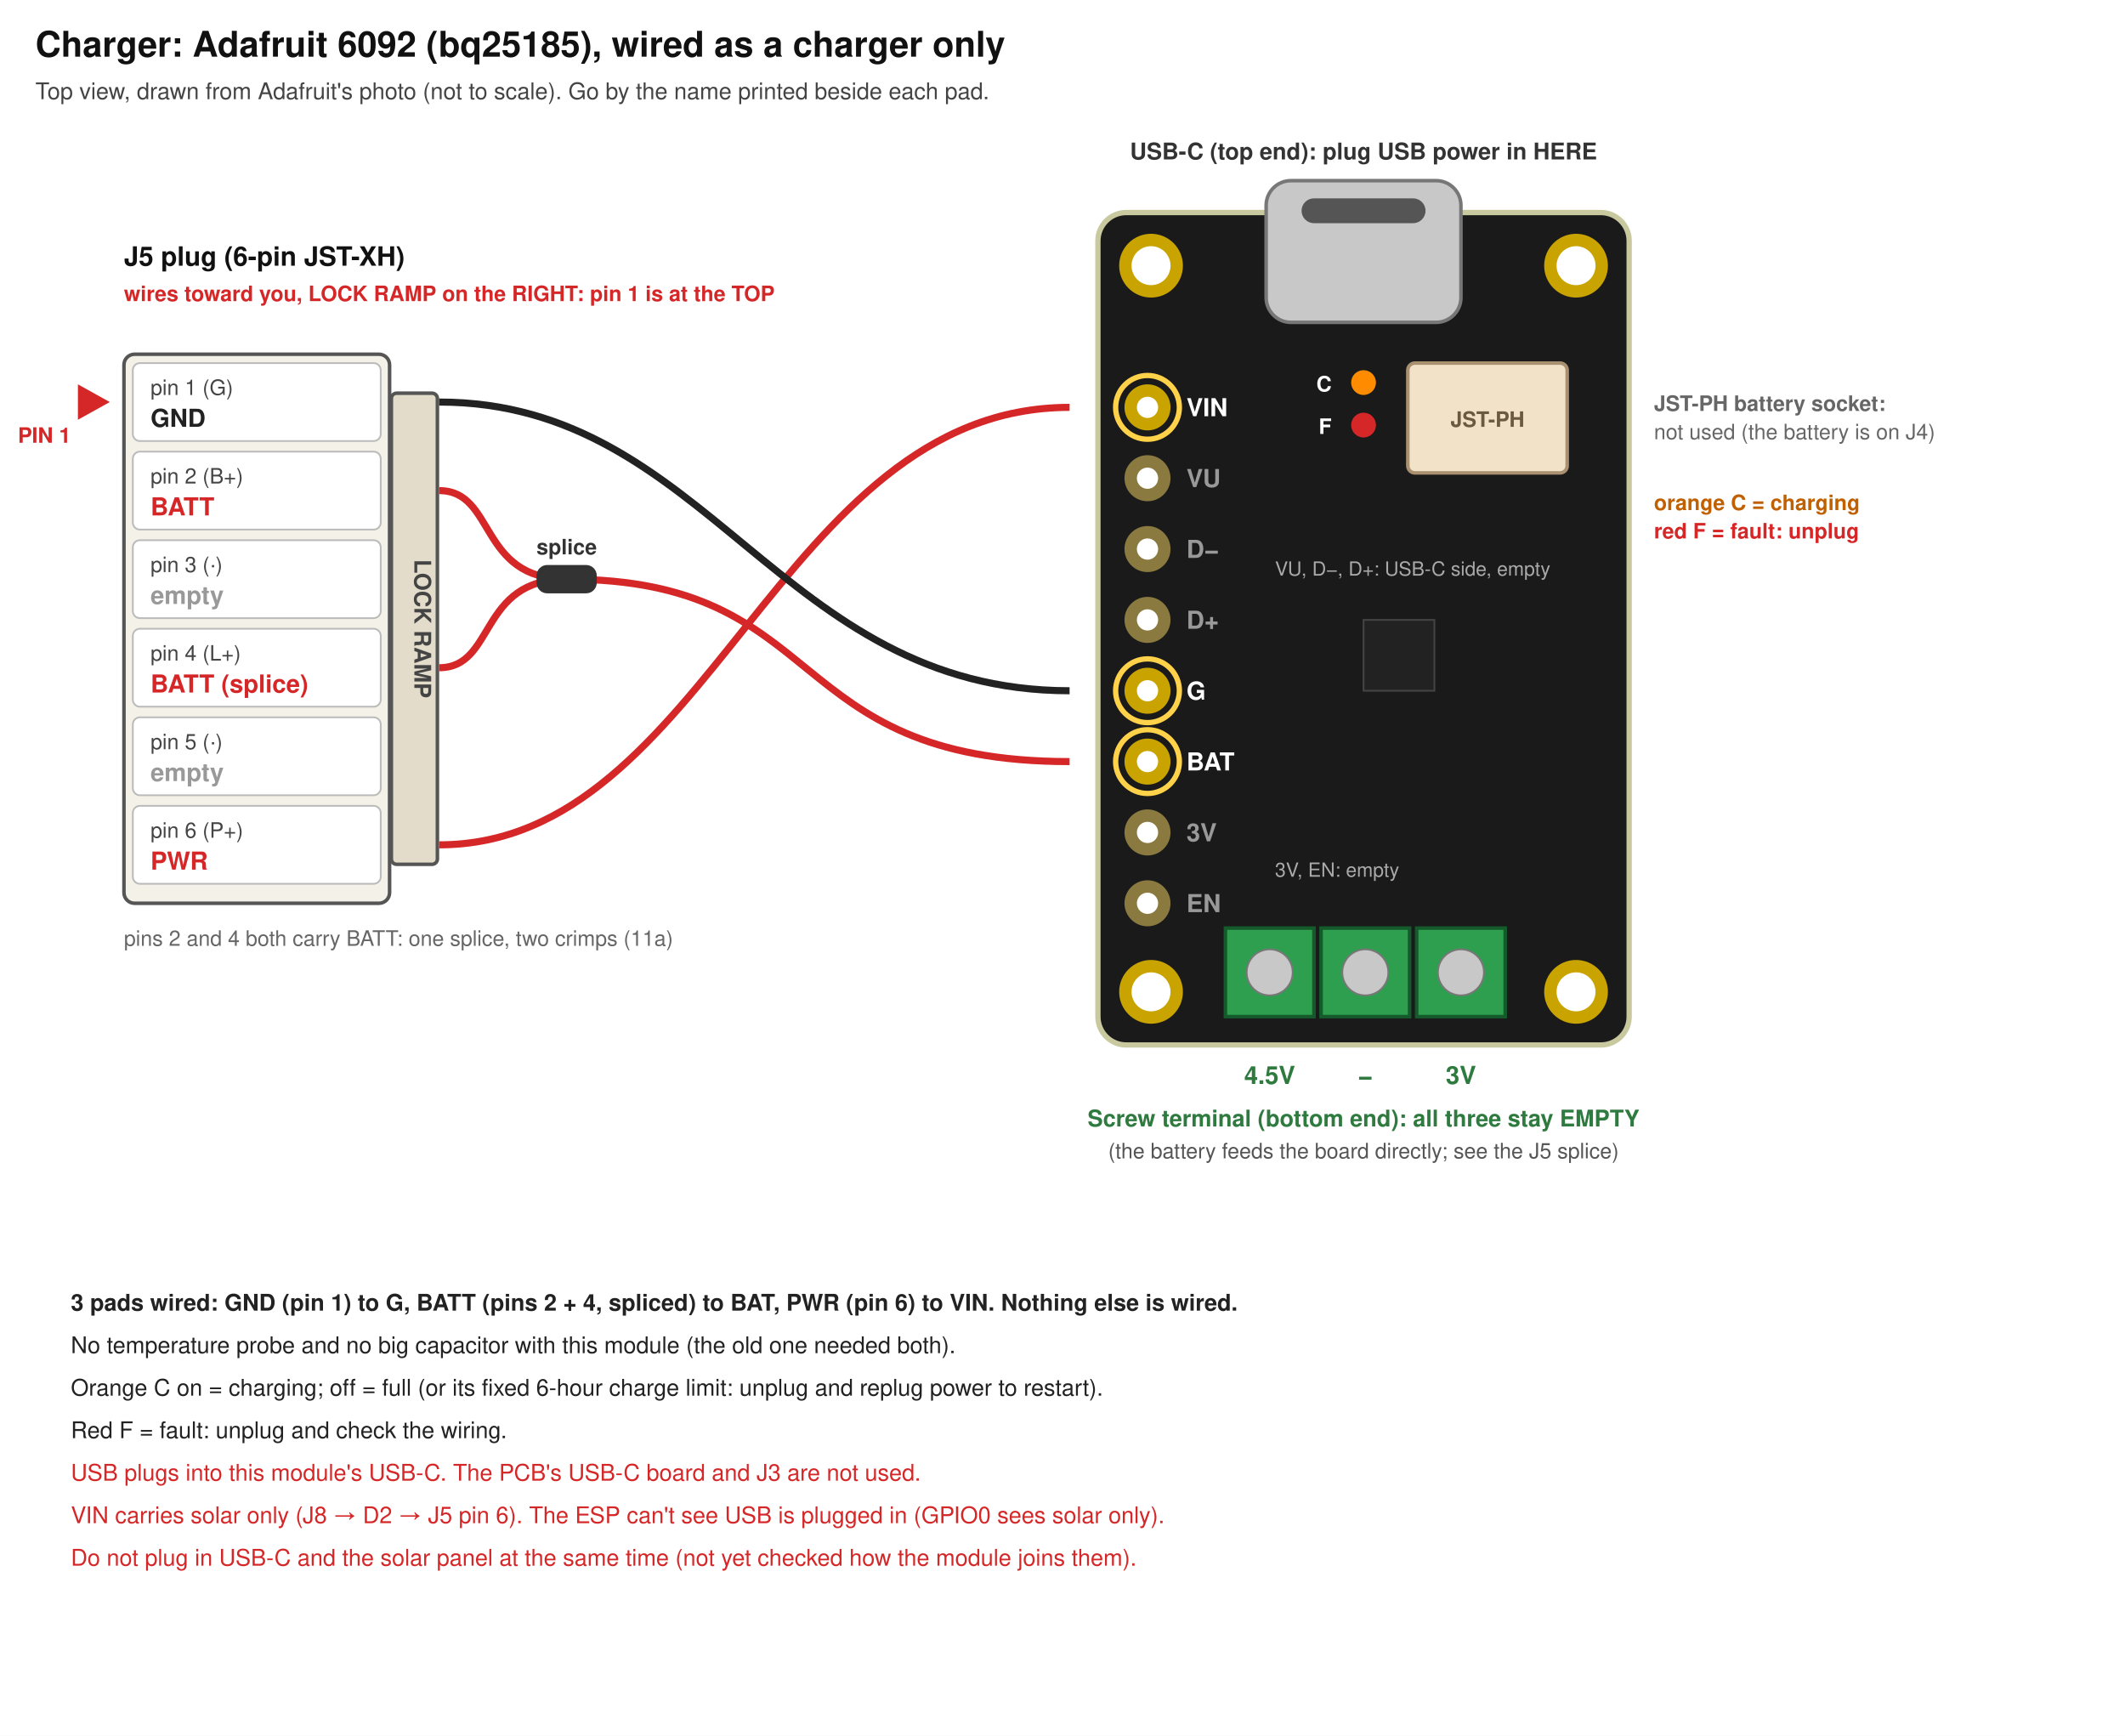
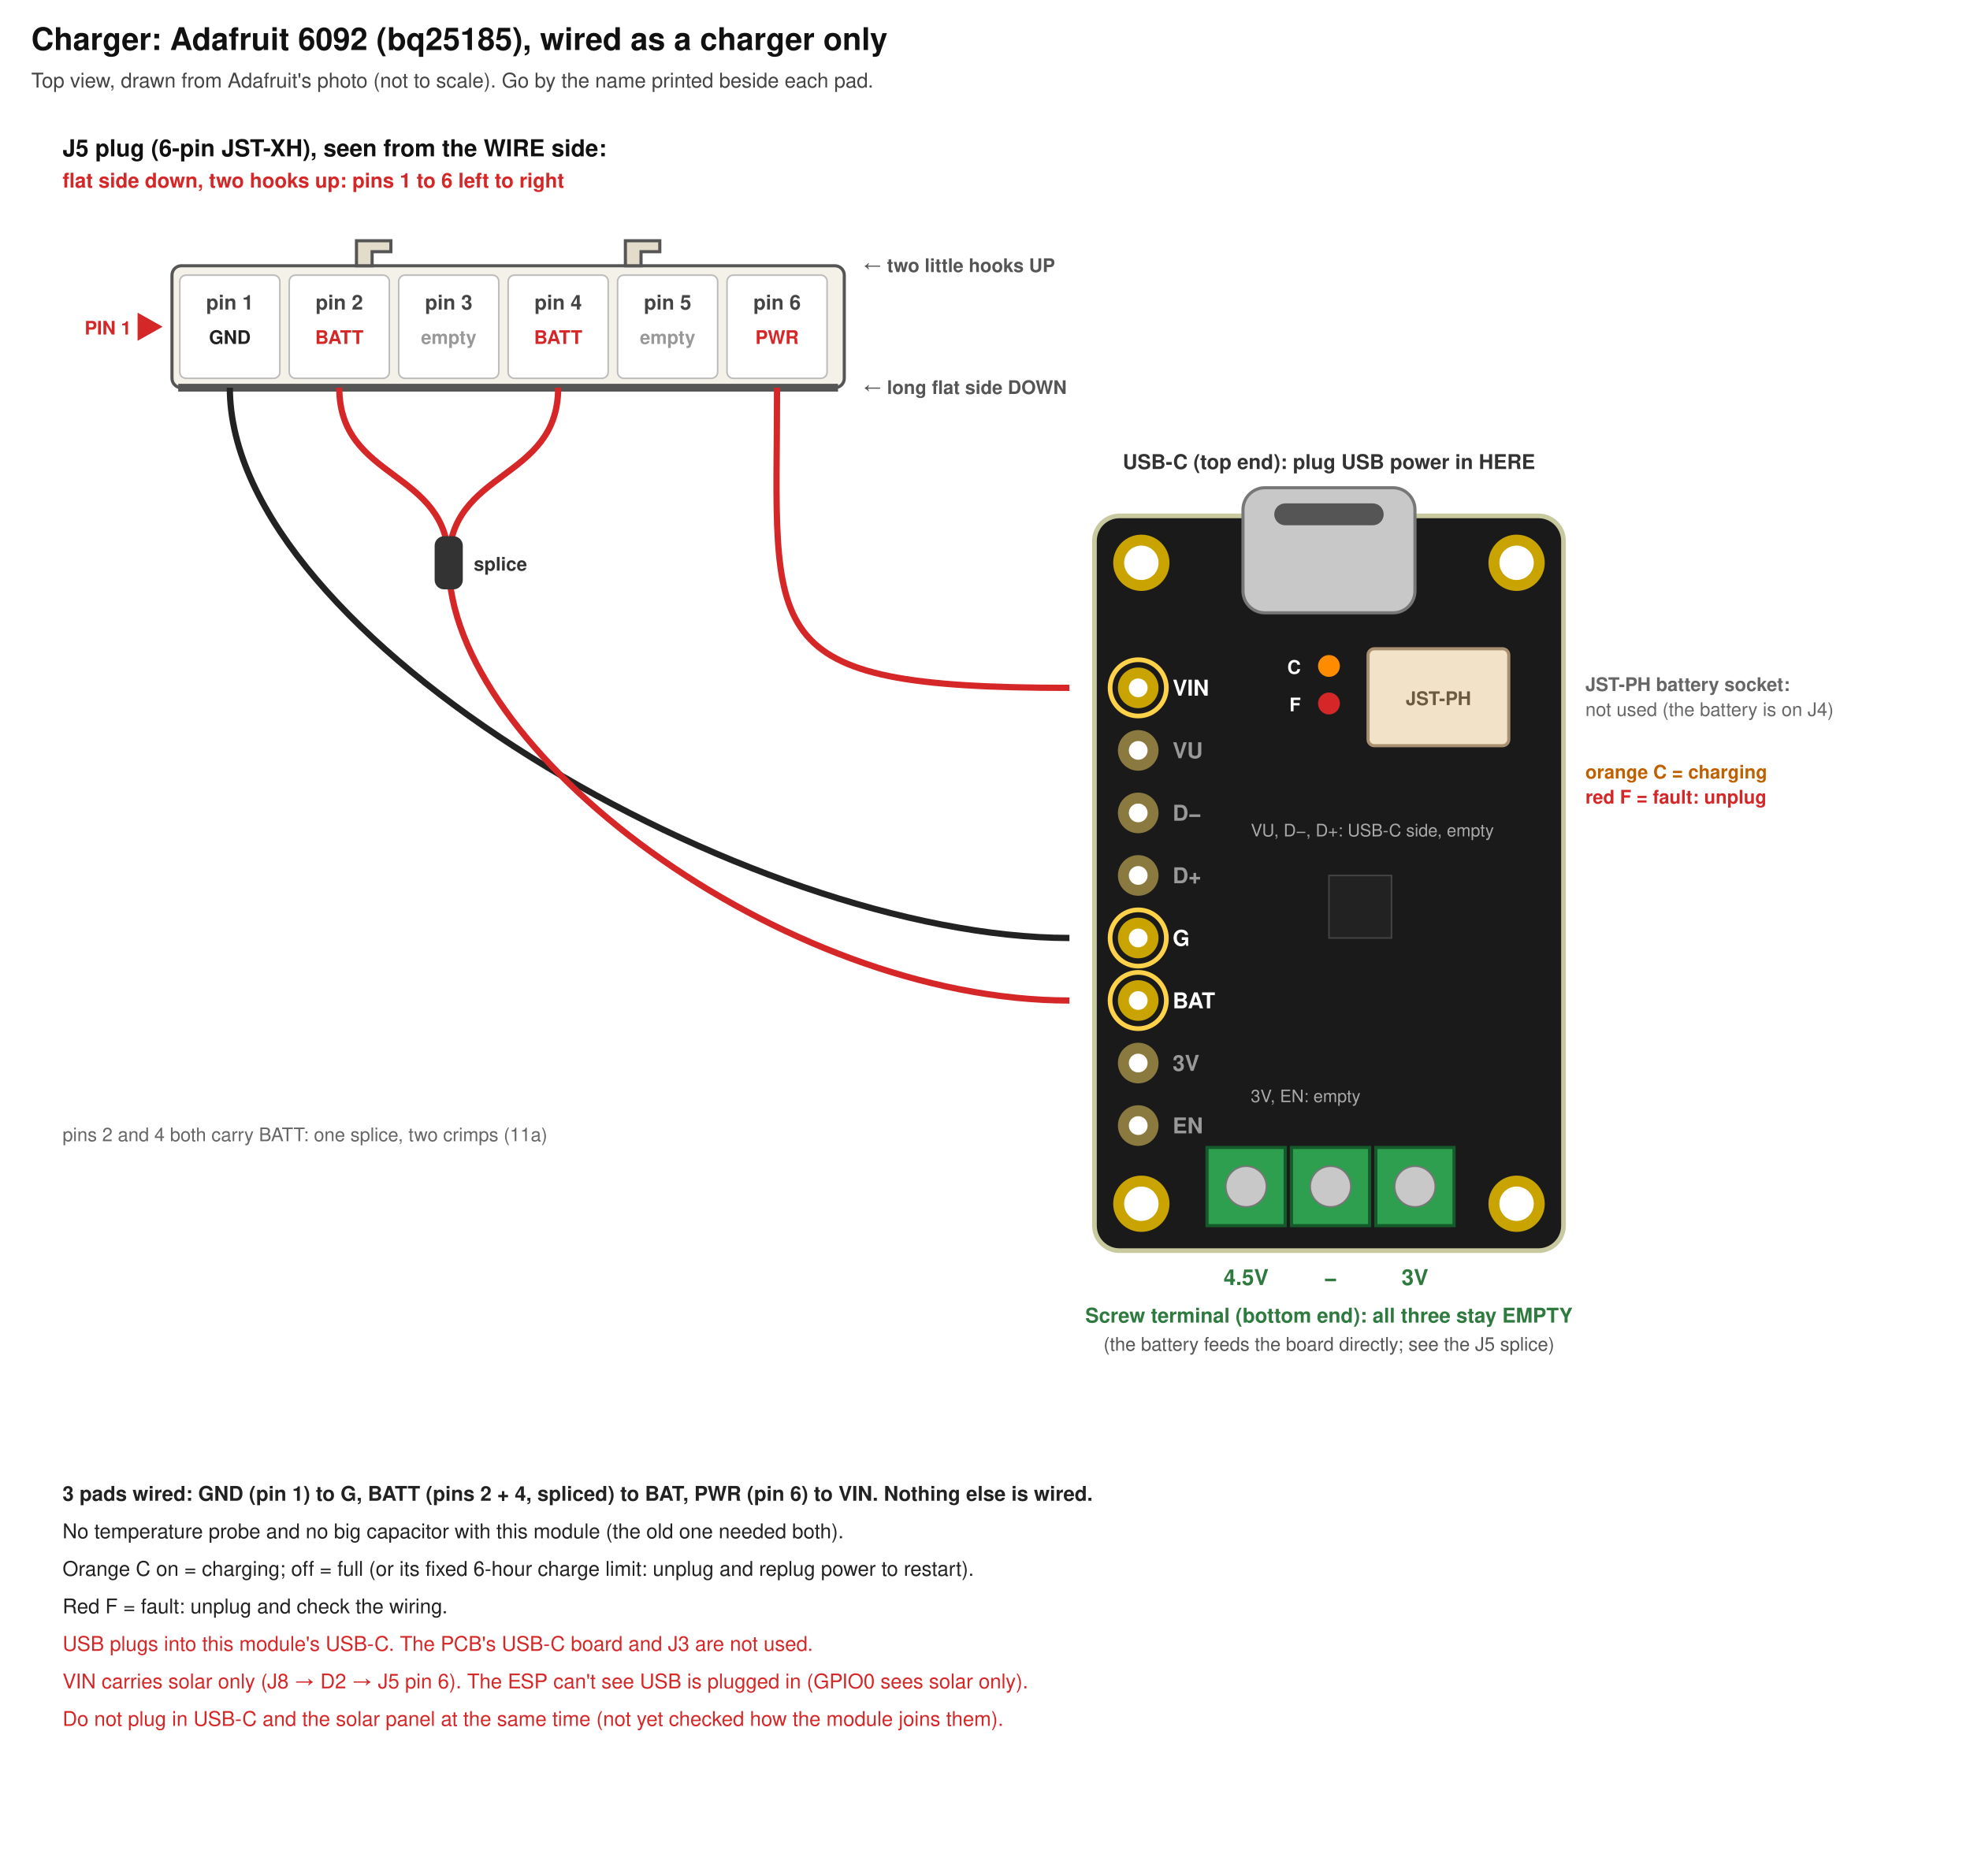
- <svg xmlns="http://www.w3.org/2000/svg" width="1200" height="980" font-family="Helvetica,Arial">
+ <svg xmlns="http://www.w3.org/2000/svg" width="1260" height="1200" font-family="Helvetica,Arial">
  <rect width="100%" height="100%" fill="#fff" />
  <text x="20.0" y="32.0" font-size="20.0" fill="#111" font-weight="bold" text-anchor="start">Charger: Adafruit 6092 (bq25185), wired as a charger only</text>
  <text x="20.0" y="56.0" font-size="13.0" fill="#444" font-weight="normal" text-anchor="start">Top view, drawn from Adafruit's photo (not to scale). Go by the name printed beside each pad.</text>
-   <rect x="620" y="120" width="300" height="470" rx="16" fill="#1a1a1a" stroke="#c9c9a0" stroke-width="3" />
-   <circle cx="650" cy="150" r="18" fill="#c9a400" />
-   <circle cx="650" cy="150" r="11" fill="#fff" />
-   <circle cx="890" cy="150" r="18" fill="#c9a400" />
-   <circle cx="890" cy="150" r="11" fill="#fff" />
-   <circle cx="650" cy="560" r="18" fill="#c9a400" />
-   <circle cx="650" cy="560" r="11" fill="#fff" />
-   <circle cx="890" cy="560" r="18" fill="#c9a400" />
-   <circle cx="890" cy="560" r="11" fill="#fff" />
-   <rect x="715" y="102" width="110" height="80" rx="14" fill="#c8c8c8" stroke="#777" stroke-width="2" />
-   <rect x="735" y="112" width="70" height="14" rx="7" fill="#555" />
-   <text x="770.0" y="90.0" font-size="13.0" fill="#333" font-weight="bold" text-anchor="middle">USB-C (top end): plug USB power in HERE</text>
-   <rect x="795" y="205" width="90" height="62" rx="4" fill="#f1e2c8" stroke="#a89070" stroke-width="2" />
-   <text x="840.0" y="241.0" font-size="12.0" fill="#6b5a40" font-weight="bold" text-anchor="middle">JST-PH</text>
-   <text x="934.0" y="232.0" font-size="12.0" fill="#666" font-weight="bold" text-anchor="start">JST-PH battery socket:</text>
-   <text x="934.0" y="248.0" font-size="12.0" fill="#666" font-weight="normal" text-anchor="start">not used (the battery is on J4)</text>
-   <circle cx="770" cy="216" r="7" fill="#ff8c00" />
-   <text x="752.0" y="221.0" font-size="12.0" fill="#fff" font-weight="bold" text-anchor="end">C</text>
-   <circle cx="770" cy="240" r="7" fill="#d62728" />
-   <text x="752.0" y="245.0" font-size="12.0" fill="#fff" font-weight="bold" text-anchor="end">F</text>
-   <text x="934.0" y="288.0" font-size="12.0" fill="#c06000" font-weight="bold" text-anchor="start">orange C = charging</text>
-   <text x="934.0" y="304.0" font-size="12.0" fill="#d62728" font-weight="bold" text-anchor="start">red F = fault: unplug</text>
-   <rect x="770" y="350" width="40" height="40" fill="#222" stroke="#444" />
-   <circle cx="648" cy="230" r="13" fill="#c9a400" />
-   <circle cx="648" cy="230" r="6" fill="#fff" />
-   <text x="670.0" y="235.0" font-size="14.0" fill="#fff" font-weight="bold" text-anchor="start">VIN</text>
-   <circle cx="648" cy="230" r="18" fill="none" stroke="#ffd24a" stroke-width="3" />
-   <circle cx="648" cy="270" r="13" fill="#8a7a40" />
-   <circle cx="648" cy="270" r="6" fill="#fff" />
-   <text x="670.0" y="275.0" font-size="14.0" fill="#999" font-weight="bold" text-anchor="start">VU</text>
-   <circle cx="648" cy="310" r="13" fill="#8a7a40" />
-   <circle cx="648" cy="310" r="6" fill="#fff" />
-   <text x="670.0" y="315.0" font-size="14.0" fill="#999" font-weight="bold" text-anchor="start">D−</text>
-   <circle cx="648" cy="350" r="13" fill="#8a7a40" />
-   <circle cx="648" cy="350" r="6" fill="#fff" />
-   <text x="670.0" y="355.0" font-size="14.0" fill="#999" font-weight="bold" text-anchor="start">D+</text>
-   <circle cx="648" cy="390" r="13" fill="#c9a400" />
-   <circle cx="648" cy="390" r="6" fill="#fff" />
-   <text x="670.0" y="395.0" font-size="14.0" fill="#fff" font-weight="bold" text-anchor="start">G</text>
-   <circle cx="648" cy="390" r="18" fill="none" stroke="#ffd24a" stroke-width="3" />
-   <circle cx="648" cy="430" r="13" fill="#c9a400" />
-   <circle cx="648" cy="430" r="6" fill="#fff" />
-   <text x="670.0" y="435.0" font-size="14.0" fill="#fff" font-weight="bold" text-anchor="start">BAT</text>
-   <circle cx="648" cy="430" r="18" fill="none" stroke="#ffd24a" stroke-width="3" />
-   <circle cx="648" cy="470" r="13" fill="#8a7a40" />
-   <circle cx="648" cy="470" r="6" fill="#fff" />
-   <text x="670.0" y="475.0" font-size="14.0" fill="#999" font-weight="bold" text-anchor="start">3V</text>
-   <circle cx="648" cy="510" r="13" fill="#8a7a40" />
-   <circle cx="648" cy="510" r="6" fill="#fff" />
-   <text x="670.0" y="515.0" font-size="14.0" fill="#999" font-weight="bold" text-anchor="start">EN</text>
-   <text x="720.0" y="325.0" font-size="11.0" fill="#aaa" font-weight="normal" text-anchor="start">VU, D−, D+: USB-C side, empty</text>
-   <text x="720.0" y="495.0" font-size="11.0" fill="#aaa" font-weight="normal" text-anchor="start">3V, EN: empty</text>
-   <rect x="692" y="524" width="50" height="50" fill="#2e9e4f" stroke="#145a2a" stroke-width="2" />
-   <circle cx="717" cy="549" r="13" fill="#c8c8c8" stroke="#777" />
-   <text x="717.0" y="612.0" font-size="14.0" fill="#2e7a3f" font-weight="bold" text-anchor="middle">4.5V</text>
-   <rect x="746" y="524" width="50" height="50" fill="#2e9e4f" stroke="#145a2a" stroke-width="2" />
-   <circle cx="771" cy="549" r="13" fill="#c8c8c8" stroke="#777" />
-   <text x="771.0" y="612.0" font-size="14.0" fill="#2e7a3f" font-weight="bold" text-anchor="middle">−</text>
-   <rect x="800" y="524" width="50" height="50" fill="#2e9e4f" stroke="#145a2a" stroke-width="2" />
-   <circle cx="825" cy="549" r="13" fill="#c8c8c8" stroke="#777" />
-   <text x="825.0" y="612.0" font-size="14.0" fill="#2e7a3f" font-weight="bold" text-anchor="middle">3V</text>
-   <text x="770.0" y="636.0" font-size="13.0" fill="#2e7a3f" font-weight="bold" text-anchor="middle">Screw terminal (bottom end): all three stay EMPTY</text>
-   <text x="770.0" y="654.0" font-size="12.0" fill="#555" font-weight="normal" text-anchor="middle">(the battery feeds the board directly; see the J5 splice)</text>
-   <text x="70.0" y="150.0" font-size="15.0" fill="#111" font-weight="bold" text-anchor="start">J5 plug (6-pin JST-XH)</text>
-   <text x="70.0" y="170.0" font-size="12.0" fill="#d62728" font-weight="bold" text-anchor="start">wires toward you, LOCK RAMP on the RIGHT: pin 1 is at the TOP</text>
-   <rect x="70" y="200" width="150" height="310" rx="6" fill="#f4f1e8" stroke="#555" stroke-width="2" />
-   <rect x="75" y="205" width="140" height="44" rx="4" fill="#fff" stroke="#bbb" />
-   <text x="85.0" y="223.0" font-size="12.0" fill="#444" font-weight="normal" text-anchor="start">pin 1 (G)</text>
-   <text x="85.0" y="241.0" font-size="14.0" fill="#222" font-weight="bold" text-anchor="start">GND</text>
-   <rect x="75" y="255" width="140" height="44" rx="4" fill="#fff" stroke="#bbb" />
-   <text x="85.0" y="273.0" font-size="12.0" fill="#444" font-weight="normal" text-anchor="start">pin 2 (B+)</text>
-   <text x="85.0" y="291.0" font-size="14.0" fill="#d62728" font-weight="bold" text-anchor="start">BATT</text>
-   <rect x="75" y="305" width="140" height="44" rx="4" fill="#fff" stroke="#bbb" />
-   <text x="85.0" y="323.0" font-size="12.0" fill="#444" font-weight="normal" text-anchor="start">pin 3 (·)</text>
-   <text x="85.0" y="341.0" font-size="14.0" fill="#999" font-weight="bold" text-anchor="start">empty</text>
-   <rect x="75" y="355" width="140" height="44" rx="4" fill="#fff" stroke="#bbb" />
-   <text x="85.0" y="373.0" font-size="12.0" fill="#444" font-weight="normal" text-anchor="start">pin 4 (L+)</text>
-   <text x="85.0" y="391.0" font-size="14.0" fill="#d62728" font-weight="bold" text-anchor="start">BATT (splice)</text>
-   <rect x="75" y="405" width="140" height="44" rx="4" fill="#fff" stroke="#bbb" />
-   <text x="85.0" y="423.0" font-size="12.0" fill="#444" font-weight="normal" text-anchor="start">pin 5 (·)</text>
-   <text x="85.0" y="441.0" font-size="14.0" fill="#999" font-weight="bold" text-anchor="start">empty</text>
-   <rect x="75" y="455" width="140" height="44" rx="4" fill="#fff" stroke="#bbb" />
-   <text x="85.0" y="473.0" font-size="12.0" fill="#444" font-weight="normal" text-anchor="start">pin 6 (P+)</text>
-   <text x="85.0" y="491.0" font-size="14.0" fill="#d62728" font-weight="bold" text-anchor="start">PWR</text>
-   <rect x="221" y="222" width="26" height="266" rx="3" fill="#e3dccb" stroke="#555" stroke-width="2" />
-   <text x="234.0" y="355.0" font-size="13.0" fill="#444" font-weight="bold" text-anchor="middle" transform="rotate(90 234.0 355.0)">LOCK RAMP</text>
-   <polygon points="62,227 44,217 44,237" fill="#d62728" />
-   <text x="40.0" y="250.0" font-size="12.0" fill="#d62728" font-weight="bold" text-anchor="end">PIN 1</text>
-   <path d="M248 477 C 400 477, 440 230, 604 230" fill="none" stroke="#d62728" stroke-width="4" />
-   <path d="M248 227 C 400 227, 440 390, 604 390" fill="none" stroke="#222" stroke-width="4" />
-   <path d="M248 277 C 280 277, 270 327, 320 327" fill="none" stroke="#d62728" stroke-width="4" />
-   <path d="M248 377 C 280 377, 270 327, 320 327" fill="none" stroke="#d62728" stroke-width="4" />
-   <path d="M320 327 C 470 327, 440 430, 604 430" fill="none" stroke="#d62728" stroke-width="4" />
-   <rect x="303" y="319" width="34" height="16" rx="6" fill="#333" />
-   <text x="320.0" y="313.0" font-size="12.0" fill="#333" font-weight="bold" text-anchor="middle" stroke="#fff" stroke-width="3" paint-order="stroke">splice</text>
-   <text x="70.0" y="534.0" font-size="12.0" fill="#666" font-weight="normal" text-anchor="start">pins 2 and 4 both carry BATT: one splice, two crimps (11a)</text>
-   <text x="40.0" y="740.0" font-size="13.0" fill="#222" font-weight="bold" text-anchor="start">3 pads wired: GND (pin 1) to G, BATT (pins 2 + 4, spliced) to BAT, PWR (pin 6) to VIN. Nothing else is wired.</text>
-   <text x="40.0" y="764.0" font-size="13.0" fill="#222" font-weight="normal" text-anchor="start">No temperature probe and no big capacitor with this module (the old one needed both).</text>
-   <text x="40.0" y="788.0" font-size="13.0" fill="#222" font-weight="normal" text-anchor="start">Orange C on = charging; off = full (or its fixed 6-hour charge limit: unplug and replug power to restart).</text>
-   <text x="40.0" y="812.0" font-size="13.0" fill="#222" font-weight="normal" text-anchor="start">Red F = fault: unplug and check the wiring.</text>
-   <text x="40.0" y="836.0" font-size="13.0" fill="#d62728" font-weight="normal" text-anchor="start">USB plugs into this module's USB-C. The PCB's USB-C board and J3 are not used.</text>
-   <text x="40.0" y="860.0" font-size="13.0" fill="#d62728" font-weight="normal" text-anchor="start">VIN carries solar only (J8 → D2 → J5 pin 6). The ESP can't see USB is plugged in (GPIO0 sees solar only).</text>
-   <text x="40.0" y="884.0" font-size="13.0" fill="#d62728" font-weight="normal" text-anchor="start">Do not plug in USB-C and the solar panel at the same time (not yet checked how the module joins them).</text>
+   <rect x="700" y="330" width="300" height="470" rx="16" fill="#1a1a1a" stroke="#c9c9a0" stroke-width="3" />
+   <circle cx="730" cy="360" r="18" fill="#c9a400" />
+   <circle cx="730" cy="360" r="11" fill="#fff" />
+   <circle cx="970" cy="360" r="18" fill="#c9a400" />
+   <circle cx="970" cy="360" r="11" fill="#fff" />
+   <circle cx="730" cy="770" r="18" fill="#c9a400" />
+   <circle cx="730" cy="770" r="11" fill="#fff" />
+   <circle cx="970" cy="770" r="18" fill="#c9a400" />
+   <circle cx="970" cy="770" r="11" fill="#fff" />
+   <rect x="795" y="312" width="110" height="80" rx="14" fill="#c8c8c8" stroke="#777" stroke-width="2" />
+   <rect x="815" y="322" width="70" height="14" rx="7" fill="#555" />
+   <text x="850.0" y="300.0" font-size="13.0" fill="#333" font-weight="bold" text-anchor="middle">USB-C (top end): plug USB power in HERE</text>
+   <rect x="875" y="415" width="90" height="62" rx="4" fill="#f1e2c8" stroke="#a89070" stroke-width="2" />
+   <text x="920.0" y="451.0" font-size="12.0" fill="#6b5a40" font-weight="bold" text-anchor="middle">JST-PH</text>
+   <text x="1014.0" y="442.0" font-size="12.0" fill="#666" font-weight="bold" text-anchor="start">JST-PH battery socket:</text>
+   <text x="1014.0" y="458.0" font-size="12.0" fill="#666" font-weight="normal" text-anchor="start">not used (the battery is on J4)</text>
+   <circle cx="850" cy="426" r="7" fill="#ff8c00" />
+   <text x="832.0" y="431.0" font-size="12.0" fill="#fff" font-weight="bold" text-anchor="end">C</text>
+   <circle cx="850" cy="450" r="7" fill="#d62728" />
+   <text x="832.0" y="455.0" font-size="12.0" fill="#fff" font-weight="bold" text-anchor="end">F</text>
+   <text x="1014.0" y="498.0" font-size="12.0" fill="#c06000" font-weight="bold" text-anchor="start">orange C = charging</text>
+   <text x="1014.0" y="514.0" font-size="12.0" fill="#d62728" font-weight="bold" text-anchor="start">red F = fault: unplug</text>
+   <rect x="850" y="560" width="40" height="40" fill="#222" stroke="#444" />
+   <circle cx="728" cy="440" r="13" fill="#c9a400" />
+   <circle cx="728" cy="440" r="6" fill="#fff" />
+   <text x="750.0" y="445.0" font-size="14.0" fill="#fff" font-weight="bold" text-anchor="start">VIN</text>
+   <circle cx="728" cy="440" r="18" fill="none" stroke="#ffd24a" stroke-width="3" />
+   <circle cx="728" cy="480" r="13" fill="#8a7a40" />
+   <circle cx="728" cy="480" r="6" fill="#fff" />
+   <text x="750.0" y="485.0" font-size="14.0" fill="#999" font-weight="bold" text-anchor="start">VU</text>
+   <circle cx="728" cy="520" r="13" fill="#8a7a40" />
+   <circle cx="728" cy="520" r="6" fill="#fff" />
+   <text x="750.0" y="525.0" font-size="14.0" fill="#999" font-weight="bold" text-anchor="start">D−</text>
+   <circle cx="728" cy="560" r="13" fill="#8a7a40" />
+   <circle cx="728" cy="560" r="6" fill="#fff" />
+   <text x="750.0" y="565.0" font-size="14.0" fill="#999" font-weight="bold" text-anchor="start">D+</text>
+   <circle cx="728" cy="600" r="13" fill="#c9a400" />
+   <circle cx="728" cy="600" r="6" fill="#fff" />
+   <text x="750.0" y="605.0" font-size="14.0" fill="#fff" font-weight="bold" text-anchor="start">G</text>
+   <circle cx="728" cy="600" r="18" fill="none" stroke="#ffd24a" stroke-width="3" />
+   <circle cx="728" cy="640" r="13" fill="#c9a400" />
+   <circle cx="728" cy="640" r="6" fill="#fff" />
+   <text x="750.0" y="645.0" font-size="14.0" fill="#fff" font-weight="bold" text-anchor="start">BAT</text>
+   <circle cx="728" cy="640" r="18" fill="none" stroke="#ffd24a" stroke-width="3" />
+   <circle cx="728" cy="680" r="13" fill="#8a7a40" />
+   <circle cx="728" cy="680" r="6" fill="#fff" />
+   <text x="750.0" y="685.0" font-size="14.0" fill="#999" font-weight="bold" text-anchor="start">3V</text>
+   <circle cx="728" cy="720" r="13" fill="#8a7a40" />
+   <circle cx="728" cy="720" r="6" fill="#fff" />
+   <text x="750.0" y="725.0" font-size="14.0" fill="#999" font-weight="bold" text-anchor="start">EN</text>
+   <text x="800.0" y="535.0" font-size="11.0" fill="#aaa" font-weight="normal" text-anchor="start">VU, D−, D+: USB-C side, empty</text>
+   <text x="800.0" y="705.0" font-size="11.0" fill="#aaa" font-weight="normal" text-anchor="start">3V, EN: empty</text>
+   <rect x="772" y="734" width="50" height="50" fill="#2e9e4f" stroke="#145a2a" stroke-width="2" />
+   <circle cx="797" cy="759" r="13" fill="#c8c8c8" stroke="#777" />
+   <text x="797.0" y="822.0" font-size="14.0" fill="#2e7a3f" font-weight="bold" text-anchor="middle">4.5V</text>
+   <rect x="826" y="734" width="50" height="50" fill="#2e9e4f" stroke="#145a2a" stroke-width="2" />
+   <circle cx="851" cy="759" r="13" fill="#c8c8c8" stroke="#777" />
+   <text x="851.0" y="822.0" font-size="14.0" fill="#2e7a3f" font-weight="bold" text-anchor="middle">−</text>
+   <rect x="880" y="734" width="50" height="50" fill="#2e9e4f" stroke="#145a2a" stroke-width="2" />
+   <circle cx="905" cy="759" r="13" fill="#c8c8c8" stroke="#777" />
+   <text x="905.0" y="822.0" font-size="14.0" fill="#2e7a3f" font-weight="bold" text-anchor="middle">3V</text>
+   <text x="850.0" y="846.0" font-size="13.0" fill="#2e7a3f" font-weight="bold" text-anchor="middle">Screw terminal (bottom end): all three stay EMPTY</text>
+   <text x="850.0" y="864.0" font-size="12.0" fill="#555" font-weight="normal" text-anchor="middle">(the battery feeds the board directly; see the J5 splice)</text>
+   <text x="40.0" y="100.0" font-size="15.0" fill="#111" font-weight="bold" text-anchor="start">J5 plug (6-pin JST-XH), seen from the WIRE side:</text>
+   <text x="40.0" y="120.0" font-size="13.0" fill="#d62728" font-weight="bold" text-anchor="start">flat side down, two hooks up: pins 1 to 6 left to right</text>
+   <rect x="110" y="170" width="430" height="78" rx="6" fill="#f4f1e8" stroke="#555" stroke-width="2" />
+   <path d="M228 170 l 0 -16 l 22 0 l 0 7 l -12 0 l 0 9 z" fill="#e3dccb" stroke="#555" stroke-width="2" />
+   <path d="M400 170 l 0 -16 l 22 0 l 0 7 l -12 0 l 0 9 z" fill="#e3dccb" stroke="#555" stroke-width="2" />
+   <text x="552.0" y="174.0" font-size="12.0" fill="#555" font-weight="bold" text-anchor="start">← two little hooks UP</text>
+   <line x1="114" y1="248" x2="536" y2="248" stroke="#555" stroke-width="5" />
+   <text x="552.0" y="252.0" font-size="12.0" fill="#555" font-weight="bold" text-anchor="start">← long flat side DOWN</text>
+   <rect x="115" y="176" width="64" height="66" rx="4" fill="#fff" stroke="#bbb" />
+   <text x="147.0" y="198.0" font-size="13.0" fill="#444" font-weight="bold" text-anchor="middle">pin 1</text>
+   <text x="147.0" y="220.0" font-size="12.0" fill="#222" font-weight="bold" text-anchor="middle">GND</text>
+   <rect x="185" y="176" width="64" height="66" rx="4" fill="#fff" stroke="#bbb" />
+   <text x="217.0" y="198.0" font-size="13.0" fill="#444" font-weight="bold" text-anchor="middle">pin 2</text>
+   <text x="217.0" y="220.0" font-size="12.0" fill="#d62728" font-weight="bold" text-anchor="middle">BATT</text>
+   <rect x="255" y="176" width="64" height="66" rx="4" fill="#fff" stroke="#bbb" />
+   <text x="287.0" y="198.0" font-size="13.0" fill="#444" font-weight="bold" text-anchor="middle">pin 3</text>
+   <text x="287.0" y="220.0" font-size="12.0" fill="#999" font-weight="bold" text-anchor="middle">empty</text>
+   <rect x="325" y="176" width="64" height="66" rx="4" fill="#fff" stroke="#bbb" />
+   <text x="357.0" y="198.0" font-size="13.0" fill="#444" font-weight="bold" text-anchor="middle">pin 4</text>
+   <text x="357.0" y="220.0" font-size="12.0" fill="#d62728" font-weight="bold" text-anchor="middle">BATT</text>
+   <rect x="395" y="176" width="64" height="66" rx="4" fill="#fff" stroke="#bbb" />
+   <text x="427.0" y="198.0" font-size="13.0" fill="#444" font-weight="bold" text-anchor="middle">pin 5</text>
+   <text x="427.0" y="220.0" font-size="12.0" fill="#999" font-weight="bold" text-anchor="middle">empty</text>
+   <rect x="465" y="176" width="64" height="66" rx="4" fill="#fff" stroke="#bbb" />
+   <text x="497.0" y="198.0" font-size="13.0" fill="#444" font-weight="bold" text-anchor="middle">pin 6</text>
+   <text x="497.0" y="220.0" font-size="12.0" fill="#d62728" font-weight="bold" text-anchor="middle">PWR</text>
+   <polygon points="104,209 88,200 88,218" fill="#d62728" />
+   <text x="84.0" y="214.0" font-size="12.0" fill="#d62728" font-weight="bold" text-anchor="end">PIN 1</text>
+   <path d="M497 248 C 497 408, 480 440, 684 440" fill="none" stroke="#d62728" stroke-width="4" />
+   <path d="M147 248 C 147 408, 480 600, 684 600" fill="none" stroke="#222" stroke-width="4" />
+   <path d="M217 248 C 217 308, 287 300, 287 360" fill="none" stroke="#d62728" stroke-width="4" />
+   <path d="M357 248 C 357 308, 287 300, 287 360" fill="none" stroke="#d62728" stroke-width="4" />
+   <path d="M287 360 C 287 480, 500 640, 684 640" fill="none" stroke="#d62728" stroke-width="4" />
+   <rect x="278" y="343" width="18" height="34" rx="6" fill="#333" />
+   <text x="303.0" y="365.0" font-size="12.0" fill="#333" font-weight="bold" text-anchor="start" stroke="#fff" stroke-width="3" paint-order="stroke">splice</text>
+   <text x="40.0" y="730.0" font-size="12.0" fill="#666" font-weight="normal" text-anchor="start">pins 2 and 4 both carry BATT: one splice, two crimps (11a)</text>
+   <text x="40.0" y="960.0" font-size="13.0" fill="#222" font-weight="bold" text-anchor="start">3 pads wired: GND (pin 1) to G, BATT (pins 2 + 4, spliced) to BAT, PWR (pin 6) to VIN. Nothing else is wired.</text>
+   <text x="40.0" y="984.0" font-size="13.0" fill="#222" font-weight="normal" text-anchor="start">No temperature probe and no big capacitor with this module (the old one needed both).</text>
+   <text x="40.0" y="1008.0" font-size="13.0" fill="#222" font-weight="normal" text-anchor="start">Orange C on = charging; off = full (or its fixed 6-hour charge limit: unplug and replug power to restart).</text>
+   <text x="40.0" y="1032.0" font-size="13.0" fill="#222" font-weight="normal" text-anchor="start">Red F = fault: unplug and check the wiring.</text>
+   <text x="40.0" y="1056.0" font-size="13.0" fill="#d62728" font-weight="normal" text-anchor="start">USB plugs into this module's USB-C. The PCB's USB-C board and J3 are not used.</text>
+   <text x="40.0" y="1080.0" font-size="13.0" fill="#d62728" font-weight="normal" text-anchor="start">VIN carries solar only (J8 → D2 → J5 pin 6). The ESP can't see USB is plugged in (GPIO0 sees solar only).</text>
+   <text x="40.0" y="1104.0" font-size="13.0" fill="#d62728" font-weight="normal" text-anchor="start">Do not plug in USB-C and the solar panel at the same time (not yet checked how the module joins them).</text>
</svg>
